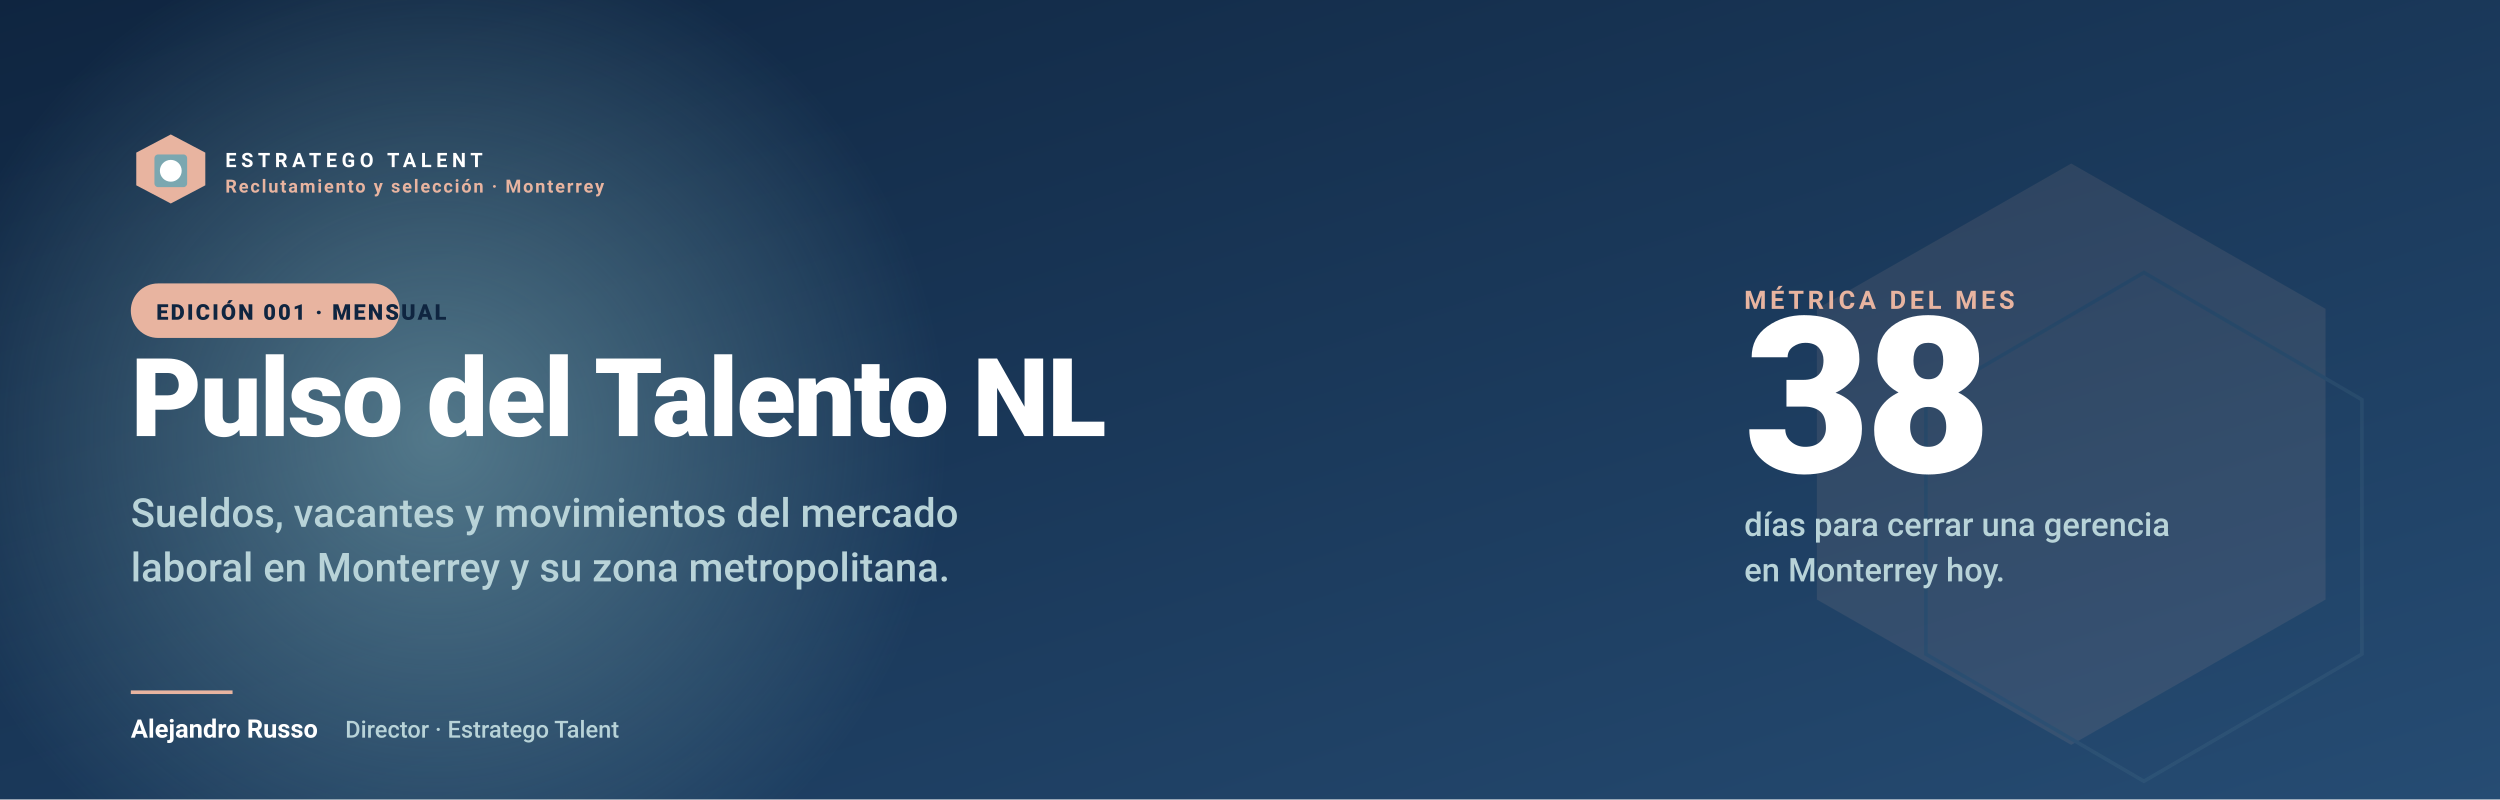
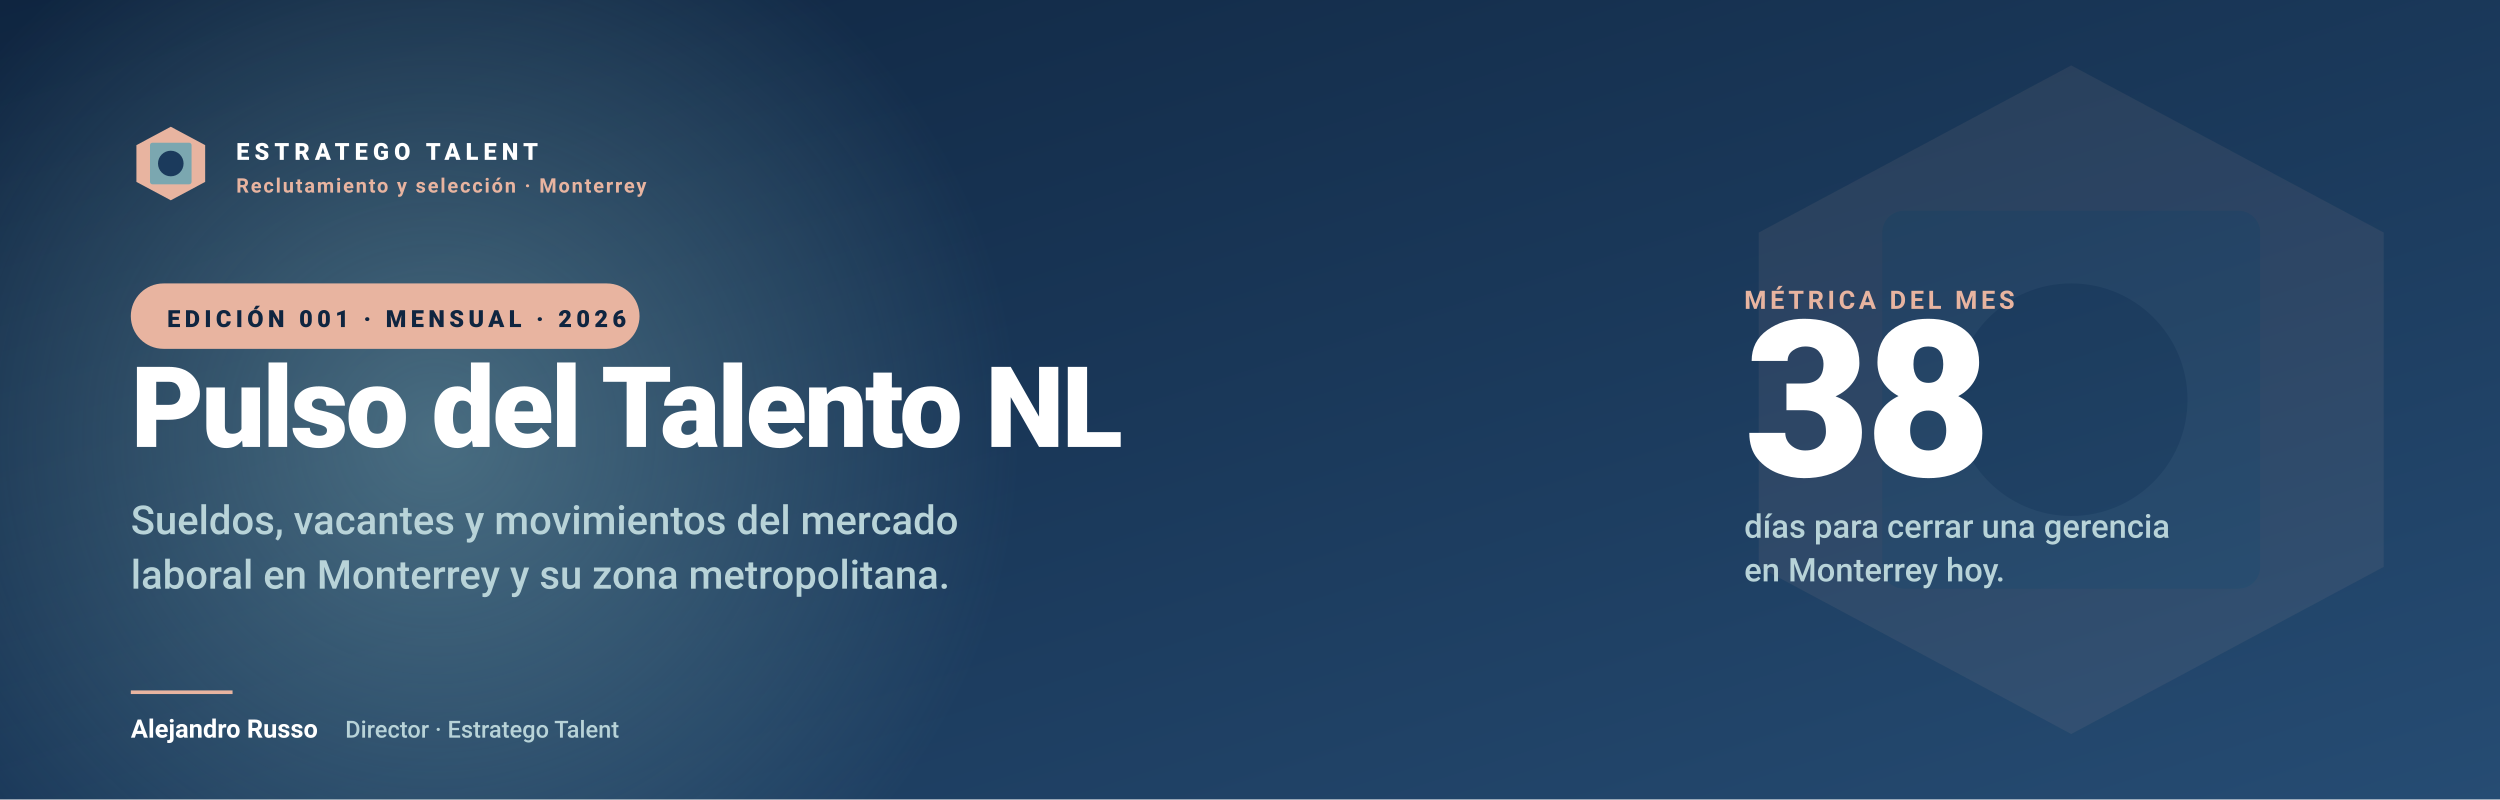
<svg xmlns="http://www.w3.org/2000/svg" width="1376" height="440" viewBox="0 0 1376 440" font-family="Plus Jakarta Sans, -apple-system, BlinkMacSystemFont, Segoe UI, Roboto, sans-serif">
  <defs>
    <linearGradient id="bg" x1="0" y1="0" x2="1" y2="1">
      <stop offset="0%" stop-color="#0F2540" />
      <stop offset="55%" stop-color="#1B3A5C" />
      <stop offset="100%" stop-color="#264C73" />
    </linearGradient>
-     <linearGradient id="orb" x1="0" y1="0" x2="1" y2="1">
-       <stop offset="0%" stop-color="#E8B4A0" stop-opacity="0.95" />
-       <stop offset="100%" stop-color="#E8B4A0" stop-opacity="0.35" />
-     </linearGradient>
-     <radialGradient id="dot" cx="50%" cy="50%" r="50%">
-       <stop offset="0%" stop-color="#7BA7B0" stop-opacity="0.6" />
+     <radialGradient id="glow" cx="50%" cy="50%" r="50%">
+       <stop offset="0%" stop-color="#7BA7B0" stop-opacity="0.5" />
      <stop offset="100%" stop-color="#7BA7B0" stop-opacity="0" />
    </radialGradient>
+     <symbol id="estratego-logo" viewBox="0 0 100 100">
+       <polygon points="50,4 93,27 93,73 50,96 7,73 7,27" fill="#E8B4A0" />
+       <rect x="24" y="24" width="52" height="52" fill="#7BA7B0" rx="3" />
+       <circle cx="50" cy="50" r="16" fill="#1B3A5C" />
+     </symbol>
  </defs>
  <rect width="1376" height="440" fill="url(#bg)" />
-   <g opacity="0.10">
-     <polygon points="1140,90 1280,170 1280,330 1140,410 1000,330 1000,170" fill="#E8B4A0" />
-     <polygon points="1180,150 1300,220 1300,360 1180,430 1060,360 1060,220" fill="none" stroke="#7BA7B0" stroke-width="2" />
-   </g>
-   <circle cx="240" cy="240" r="280" fill="url(#dot)" />
-   <g transform="translate(72,72)">
-     <polygon points="22,2 41,12 41,30 22,40 3,30 3,12" fill="#E8B4A0" />
-     <rect x="13" y="13" width="18" height="18" fill="#7BA7B0" rx="2" />
-     <circle cx="22" cy="22" r="6" fill="#FFFFFF" />
-     <text x="52" y="20" fill="#FFFFFF" font-size="11" font-weight="700" letter-spacing="2.5">ESTRATEGO TALENT</text>
-     <text x="52" y="34" fill="#E8B4A0" font-size="10" font-weight="600" letter-spacing="1">Reclutamiento y selección · Monterrey</text>
+   <circle cx="240" cy="240" r="320" fill="url(#glow)" />
+   <use href="#estratego-logo" x="940" y="20" width="400" height="400" opacity="0.08" />
+   <g transform="translate(72,68)">
+     <use href="#estratego-logo" x="0" y="0" width="44" height="44" />
+     <text x="58" y="20" fill="#FFFFFF" font-size="13" font-weight="800" letter-spacing="2.8">ESTRATEGO TALENT</text>
+     <text x="58" y="38" fill="#E8B4A0" font-size="11" font-weight="600" letter-spacing="1">Reclutamiento y selección · Monterrey</text>
  </g>
  <g transform="translate(72,156)">
-     <rect x="0" y="0" width="148" height="30" rx="15" fill="#E8B4A0" />
-     <text x="14" y="20" fill="#0F2540" font-size="12" font-weight="800" letter-spacing="1.2">EDICIÓN 001 · MENSUAL</text>
+     <rect x="0" y="0" width="280" height="36" rx="18" fill="#E8B4A0" />
+     <text x="20" y="24" fill="#0F2540" font-size="13" font-weight="800" letter-spacing="2.4">EDICIÓN 001 · MENSUAL · 2026</text>
  </g>
-   <text x="72" y="240" fill="#FFFFFF" font-size="60" font-weight="800" letter-spacing="-1">Pulso del Talento NL</text>
-   <text x="72" y="290" fill="#B8D3D8" font-size="22" font-weight="500">Sueldos, vacantes y movimientos del mercado</text>
-   <text x="72" y="320" fill="#B8D3D8" font-size="22" font-weight="500">laboral en Monterrey y su zona metropolitana.</text>
+   <text x="72" y="246" fill="#FFFFFF" font-size="62" font-weight="800" letter-spacing="-1.5">Pulso del Talento NL</text>
+   <text x="72" y="294" fill="#B8D3D8" font-size="22" font-weight="500">Sueldos, vacantes y movimientos del mercado</text>
+   <text x="72" y="324" fill="#B8D3D8" font-size="22" font-weight="500">laboral en Monterrey y su zona metropolitana.</text>
  <g transform="translate(72,380)">
    <rect x="0" y="0" width="56" height="2" fill="#E8B4A0" />
    <text x="0" y="26" fill="#FFFFFF" font-size="14" font-weight="700">Alejandro Russo</text>
    <text x="118" y="26" fill="#B8D3D8" font-size="13" font-weight="500">Director · Estratego Talent</text>
  </g>
  <g transform="translate(960,170)">
    <text x="0" y="0" fill="#E8B4A0" font-size="14" font-weight="700" letter-spacing="2">MÉTRICA DEL MES</text>
-     <text x="0" y="90" fill="#FFFFFF" font-size="120" font-weight="800" letter-spacing="-3">38</text>
-     <text x="0" y="125" fill="#B8D3D8" font-size="18" font-weight="500">días para cerrar una gerencia</text>
+     <text x="0" y="92" fill="#FFFFFF" font-size="120" font-weight="800" letter-spacing="-3">38</text>
+     <text x="0" y="126" fill="#B8D3D8" font-size="18" font-weight="500">días para cerrar una gerencia</text>
    <text x="0" y="150" fill="#B8D3D8" font-size="18" font-weight="500">en Monterrey hoy.</text>
  </g>
</svg>
